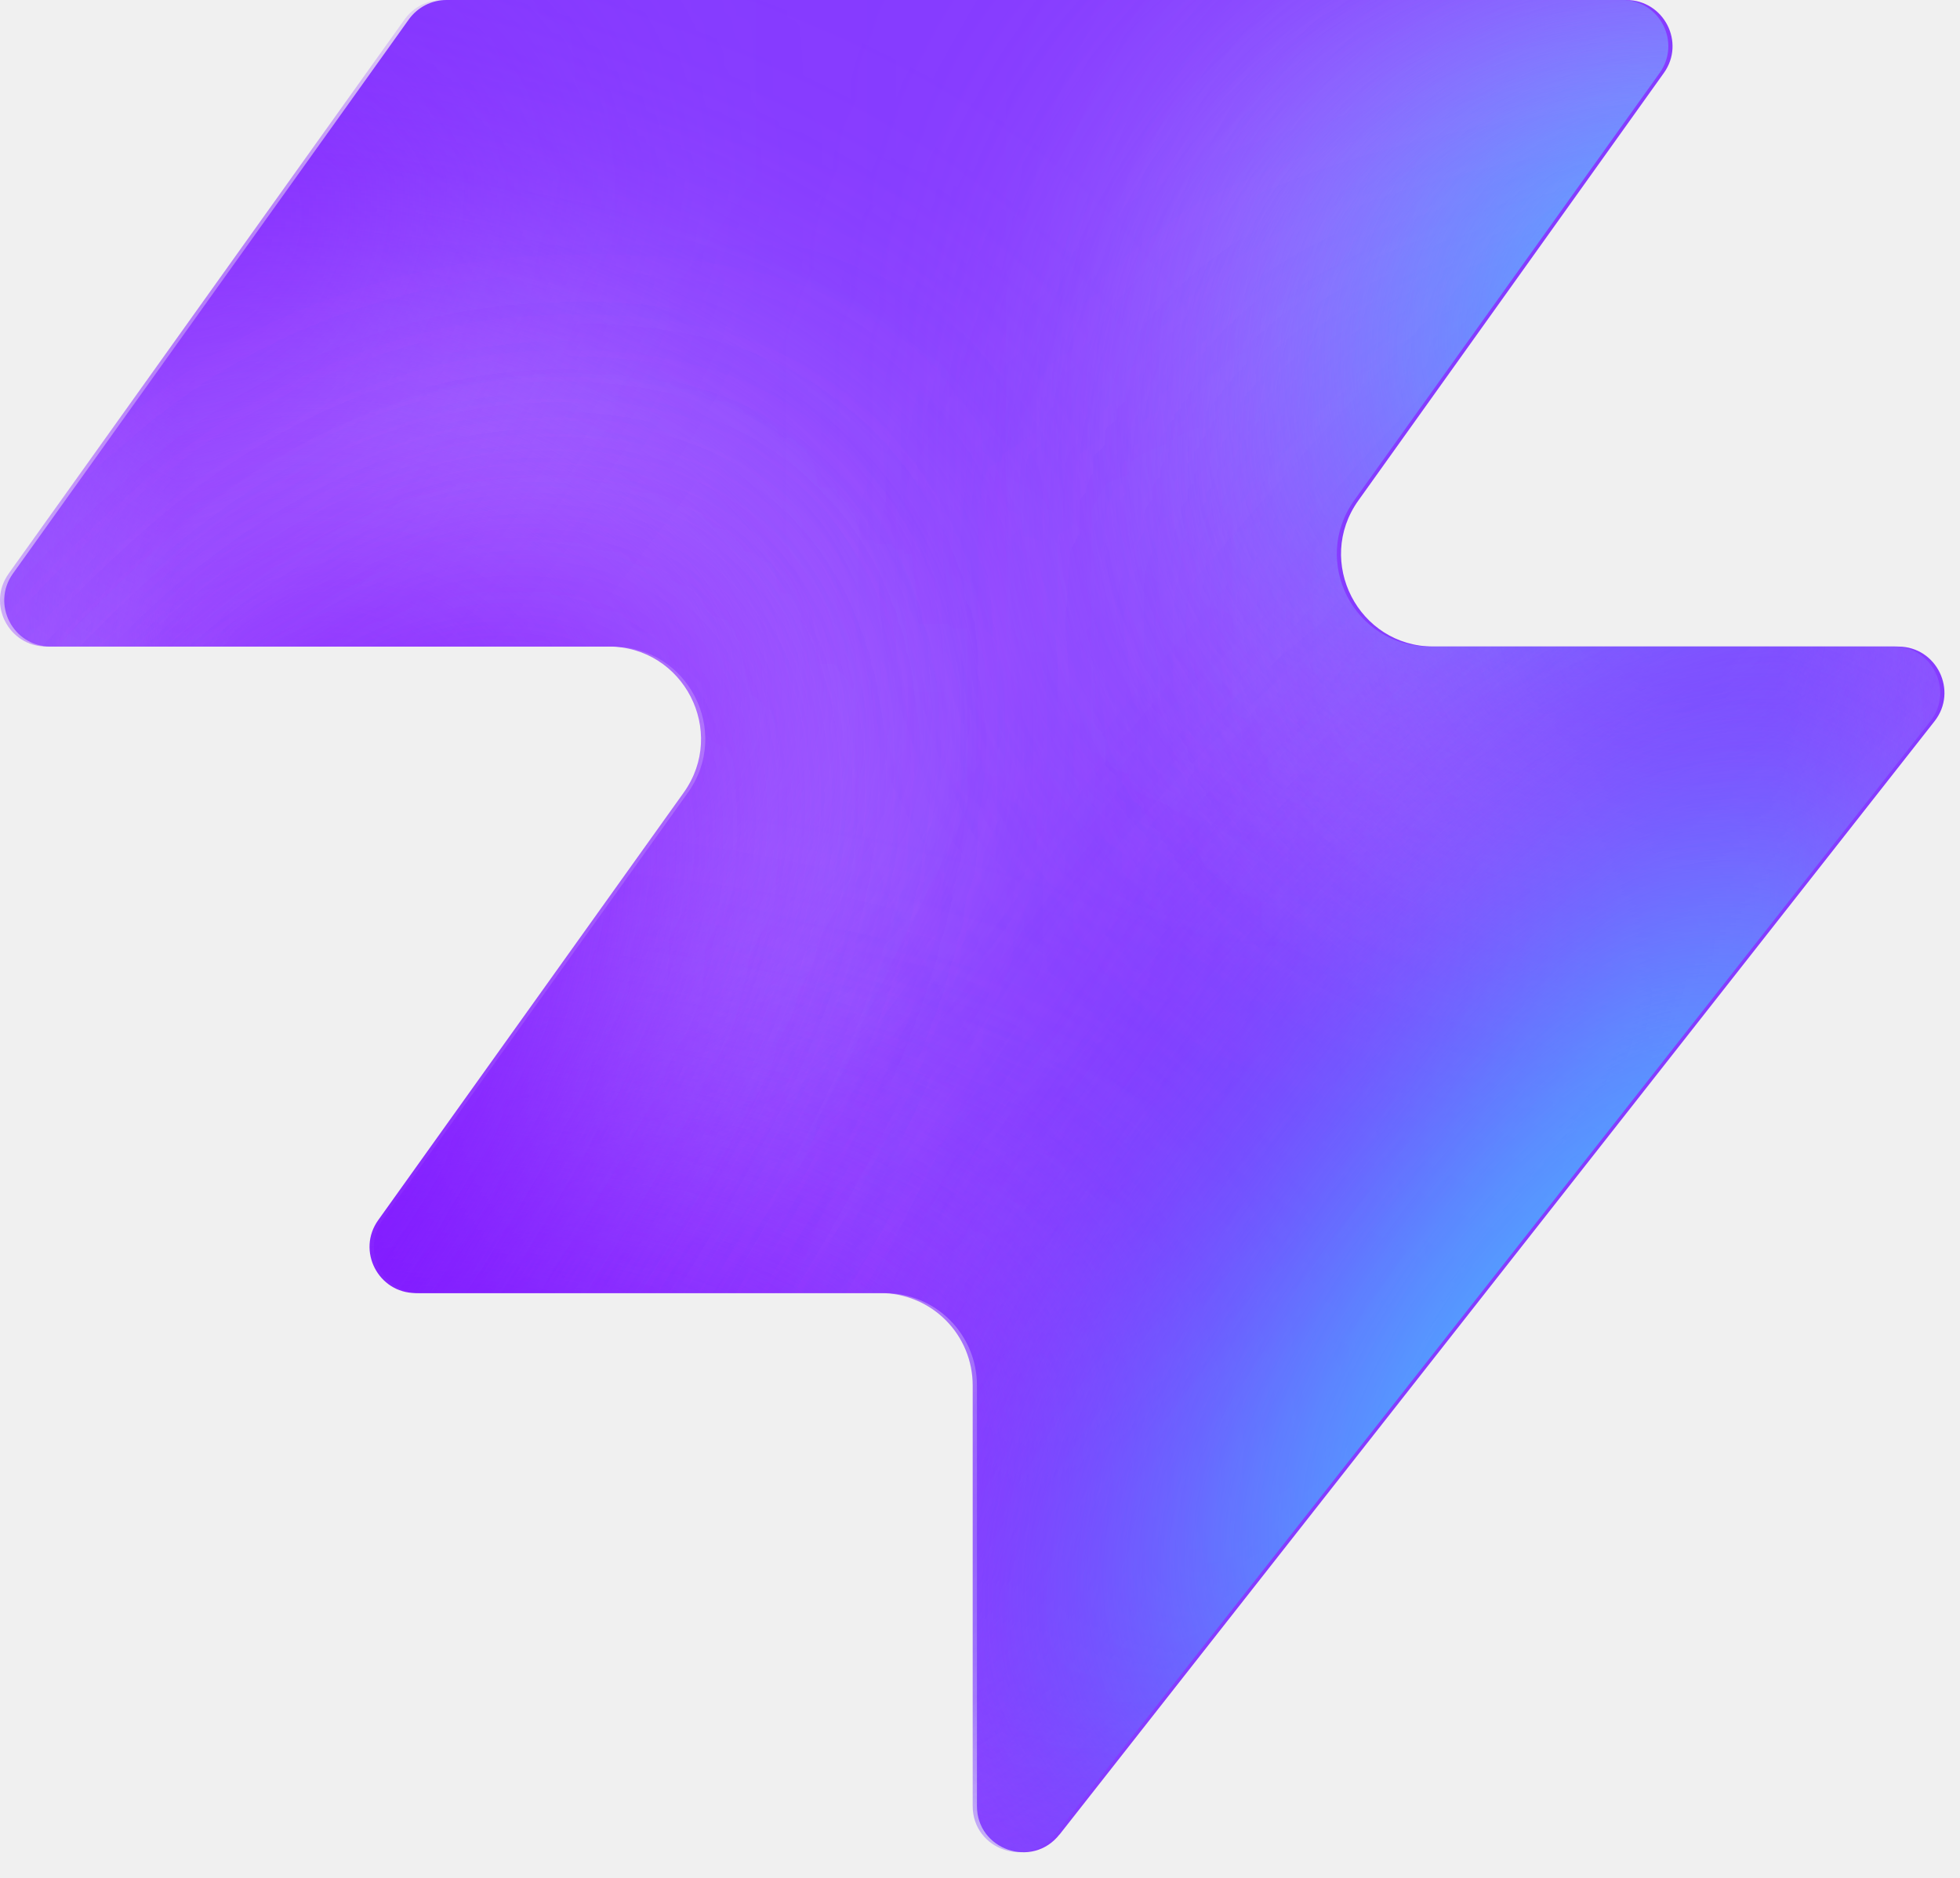
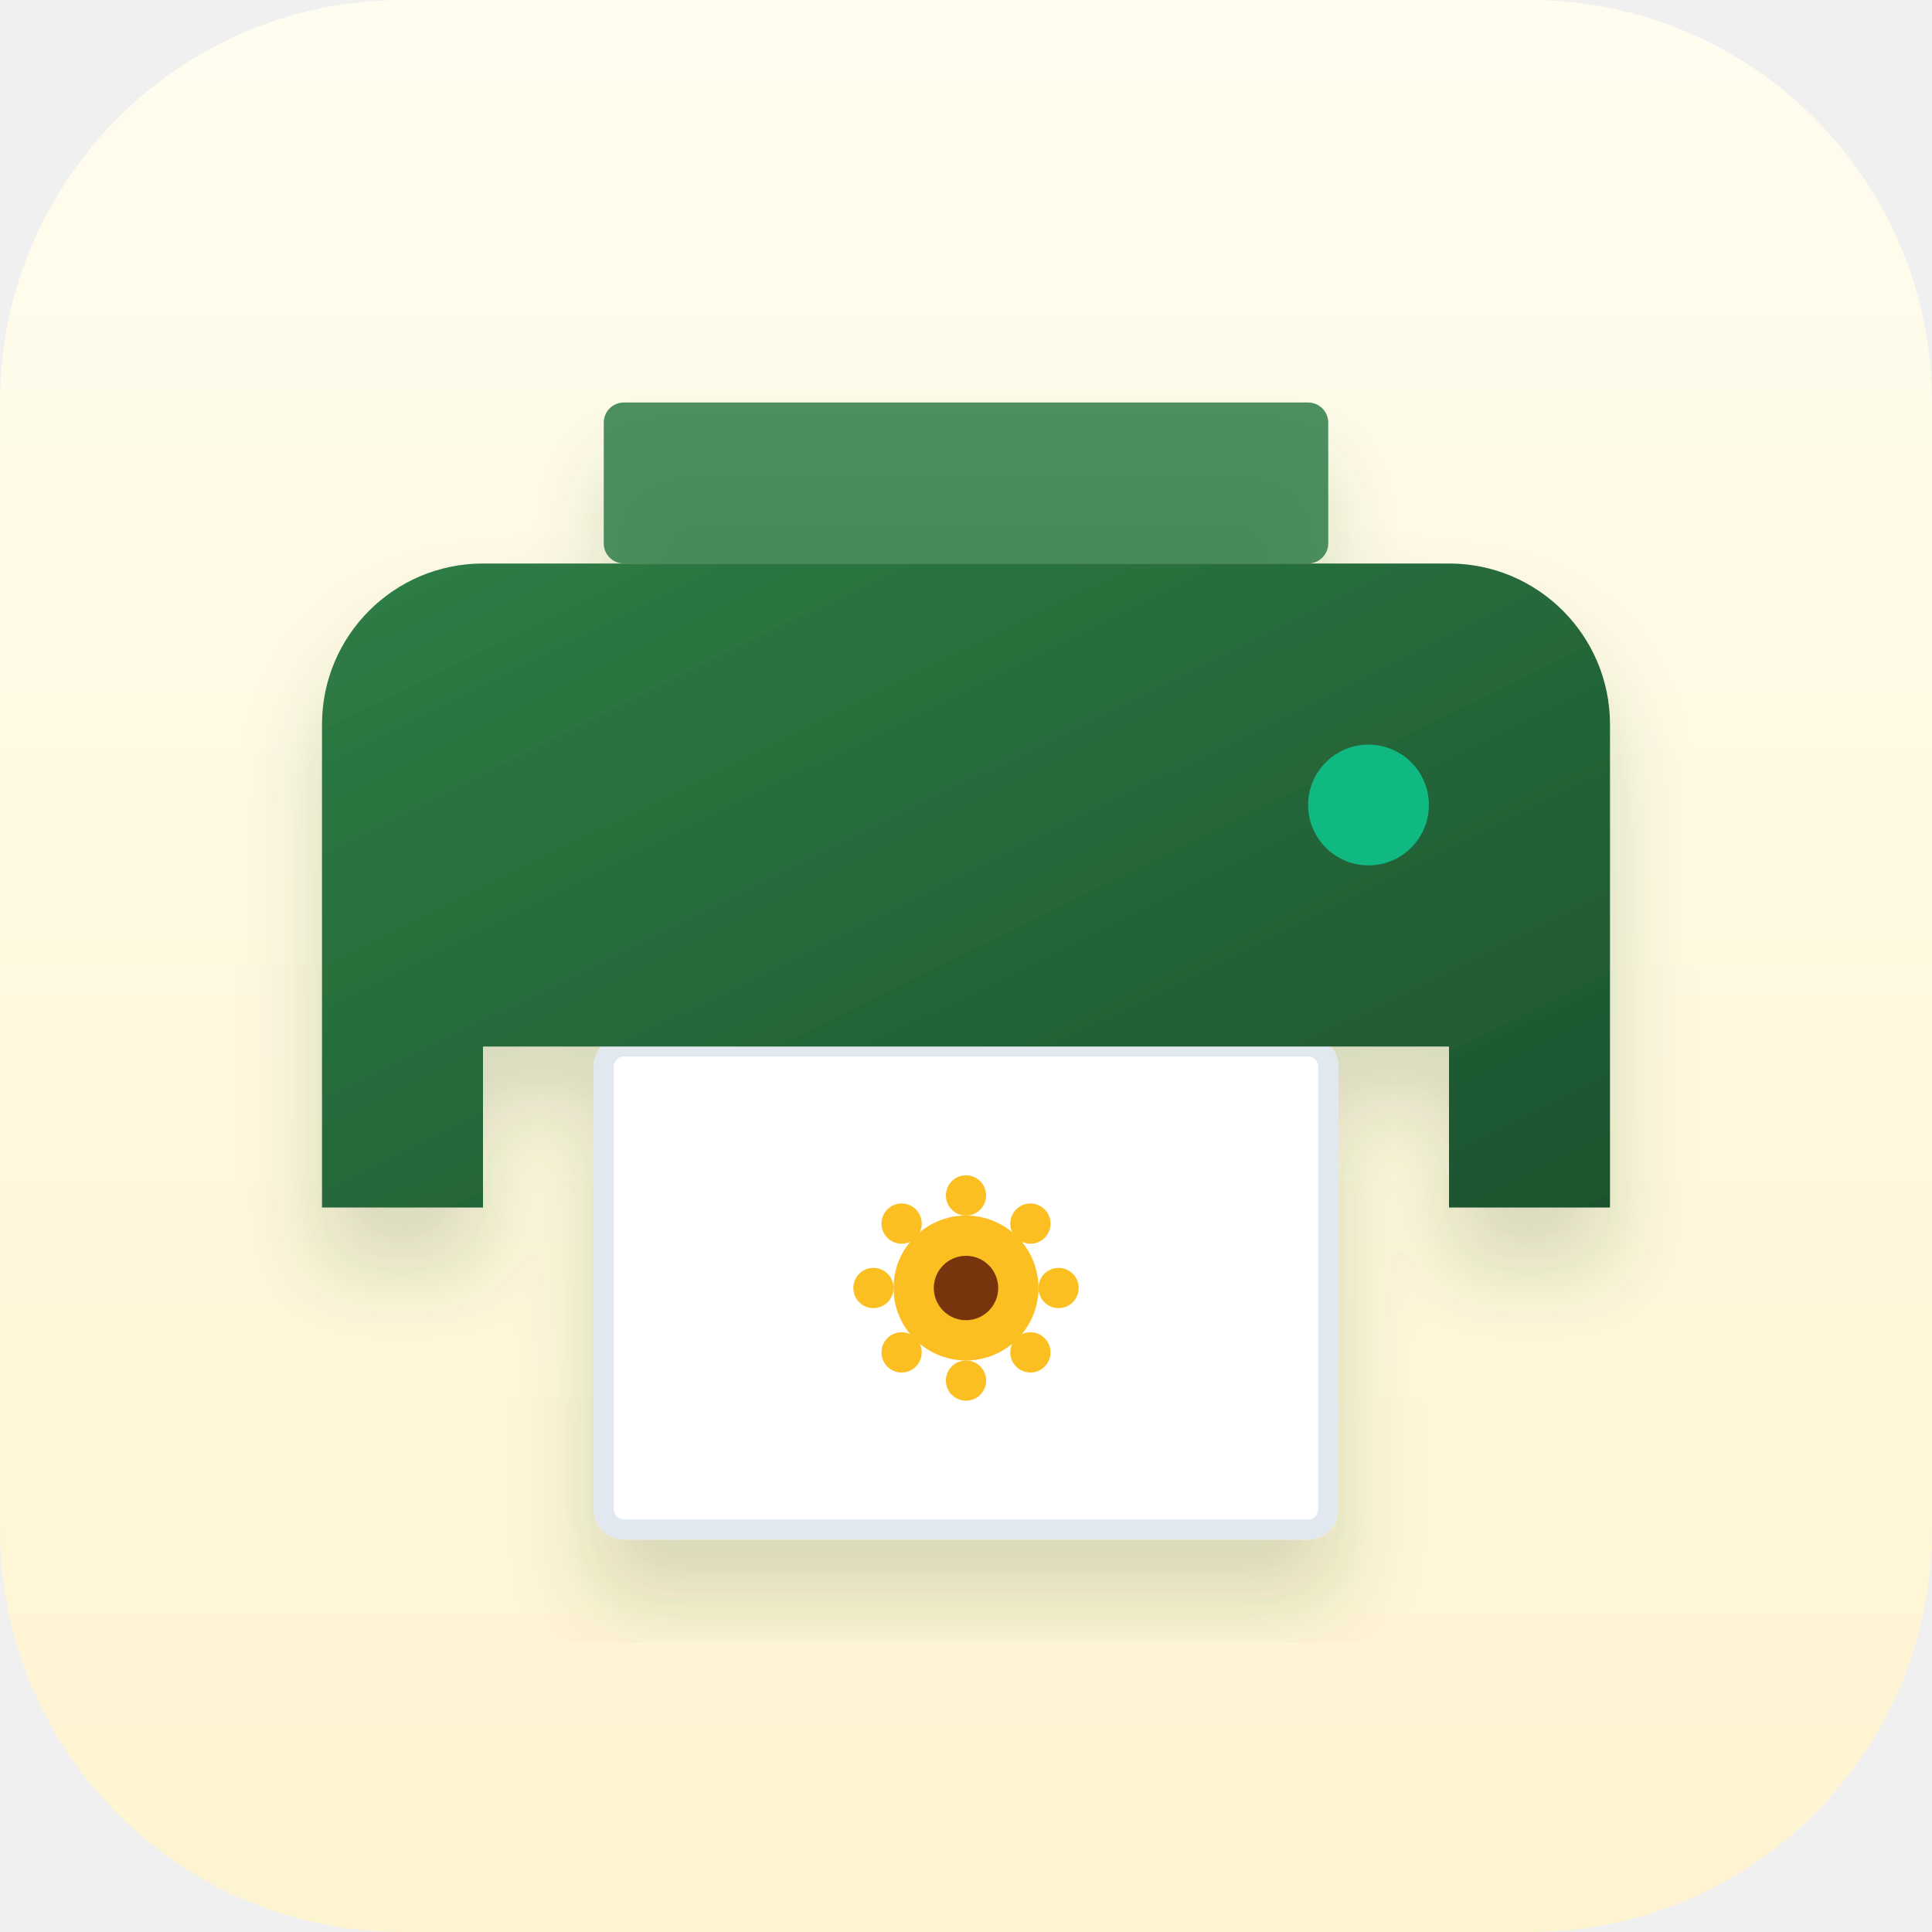
- <svg xmlns="http://www.w3.org/2000/svg" width="48" height="46" fill="none" viewBox="0 0 48 46">
-   <path fill="#863bff" d="M25.946 44.938c-.664.845-2.021.375-2.021-.698V33.937a2.26 2.26 0 0 0-2.262-2.262H10.287c-.92 0-1.456-1.04-.92-1.788l7.48-10.471c1.07-1.497 0-3.578-1.842-3.578H1.237c-.92 0-1.456-1.04-.92-1.788L10.013.474c.214-.297.556-.474.92-.474h28.894c.92 0 1.456 1.04.92 1.788l-7.48 10.471c-1.07 1.498 0 3.579 1.842 3.579h11.377c.943 0 1.473 1.088.89 1.83L25.947 44.94z" style="fill:#863bff;fill:color(display-p3 .525 .23 1);fill-opacity:1" />
-   <mask id="a" width="48" height="46" x="0" y="0" maskUnits="userSpaceOnUse" style="mask-type:alpha">
-     <path fill="#000" d="M25.842 44.938c-.664.844-2.021.375-2.021-.698V33.937a2.26 2.26 0 0 0-2.262-2.262H10.183c-.92 0-1.456-1.04-.92-1.788l7.48-10.471c1.07-1.498 0-3.579-1.842-3.579H1.133c-.92 0-1.456-1.04-.92-1.787L9.91.473c.214-.297.556-.474.92-.474h28.894c.92 0 1.456 1.04.92 1.788l-7.48 10.471c-1.07 1.498 0 3.578 1.842 3.578h11.377c.943 0 1.473 1.088.89 1.832L25.843 44.94z" style="fill:#000;fill-opacity:1" />
-   </mask>
-   <g mask="url(#a)">
-     <g filter="url(#b)">
-       <ellipse cx="5.508" cy="14.704" fill="#ede6ff" rx="5.508" ry="14.704" style="fill:#ede6ff;fill:color(display-p3 .927 .903 1);fill-opacity:1" transform="matrix(.00324 1 1 -.00324 -4.47 31.516)" />
-     </g>
-     <g filter="url(#c)">
-       <ellipse cx="10.399" cy="29.851" fill="#ede6ff" rx="10.399" ry="29.851" style="fill:#ede6ff;fill:color(display-p3 .927 .903 1);fill-opacity:1" transform="matrix(.00324 1 1 -.00324 -39.328 7.883)" />
-     </g>
-     <g filter="url(#d)">
-       <ellipse cx="5.508" cy="30.487" fill="#7e14ff" rx="5.508" ry="30.487" style="fill:#7e14ff;fill:color(display-p3 .492 .077 1);fill-opacity:1" transform="rotate(89.814 -25.913 -14.639)scale(1 -1)" />
-     </g>
-     <g filter="url(#e)">
-       <ellipse cx="5.508" cy="30.599" fill="#7e14ff" rx="5.508" ry="30.599" style="fill:#7e14ff;fill:color(display-p3 .492 .077 1);fill-opacity:1" transform="rotate(89.814 -32.644 -3.334)scale(1 -1)" />
-     </g>
-     <g filter="url(#f)">
-       <ellipse cx="5.508" cy="30.599" fill="#7e14ff" rx="5.508" ry="30.599" style="fill:#7e14ff;fill:color(display-p3 .492 .077 1);fill-opacity:1" transform="matrix(.00324 1 1 -.00324 -34.34 30.47)" />
-     </g>
-     <g filter="url(#g)">
-       <ellipse cx="14.072" cy="22.078" fill="#ede6ff" rx="14.072" ry="22.078" style="fill:#ede6ff;fill:color(display-p3 .927 .903 1);fill-opacity:1" transform="rotate(93.35 24.506 48.493)scale(-1 1)" />
-     </g>
-     <g filter="url(#h)">
-       <ellipse cx="3.47" cy="21.501" fill="#7e14ff" rx="3.47" ry="21.501" style="fill:#7e14ff;fill:color(display-p3 .492 .077 1);fill-opacity:1" transform="rotate(89.009 28.708 47.59)scale(-1 1)" />
-     </g>
-     <g filter="url(#i)">
-       <ellipse cx="3.47" cy="21.501" fill="#7e14ff" rx="3.47" ry="21.501" style="fill:#7e14ff;fill:color(display-p3 .492 .077 1);fill-opacity:1" transform="rotate(89.009 28.708 47.59)scale(-1 1)" />
-     </g>
-     <g filter="url(#j)">
-       <ellipse cx=".387" cy="8.972" fill="#7e14ff" rx="4.407" ry="29.108" style="fill:#7e14ff;fill:color(display-p3 .492 .077 1);fill-opacity:1" transform="rotate(39.51 .387 8.972)" />
-     </g>
-     <g filter="url(#k)">
-       <ellipse cx="47.523" cy="-6.092" fill="#7e14ff" rx="4.407" ry="29.108" style="fill:#7e14ff;fill:color(display-p3 .492 .077 1);fill-opacity:1" transform="rotate(37.892 47.523 -6.092)" />
-     </g>
-     <g filter="url(#l)">
-       <ellipse cx="41.412" cy="6.333" fill="#47bfff" rx="5.971" ry="9.665" style="fill:#47bfff;fill:color(display-p3 .28 .748 1);fill-opacity:1" transform="rotate(37.892 41.412 6.333)" />
-     </g>
-     <g filter="url(#m)">
-       <ellipse cx="-1.879" cy="38.332" fill="#7e14ff" rx="4.407" ry="29.108" style="fill:#7e14ff;fill:color(display-p3 .492 .077 1);fill-opacity:1" transform="rotate(37.892 -1.88 38.332)" />
-     </g>
-     <g filter="url(#n)">
-       <ellipse cx="-1.879" cy="38.332" fill="#7e14ff" rx="4.407" ry="29.108" style="fill:#7e14ff;fill:color(display-p3 .492 .077 1);fill-opacity:1" transform="rotate(37.892 -1.88 38.332)" />
-     </g>
-     <g filter="url(#o)">
-       <ellipse cx="35.651" cy="29.907" fill="#7e14ff" rx="4.407" ry="29.108" style="fill:#7e14ff;fill:color(display-p3 .492 .077 1);fill-opacity:1" transform="rotate(37.892 35.651 29.907)" />
-     </g>
-     <g filter="url(#p)">
-       <ellipse cx="38.418" cy="32.4" fill="#47bfff" rx="5.971" ry="15.297" style="fill:#47bfff;fill:color(display-p3 .28 .748 1);fill-opacity:1" transform="rotate(37.892 38.418 32.4)" />
-     </g>
-   </g>
+ <svg xmlns="http://www.w3.org/2000/svg" viewBox="0 0 48 48">
  <defs>
-     <filter id="b" width="60.045" height="41.654" x="-19.77" y="16.149" color-interpolation-filters="sRGB" filterUnits="userSpaceOnUse">
-       <feFlood flood-opacity="0" result="BackgroundImageFix" />
-       <feBlend in="SourceGraphic" in2="BackgroundImageFix" result="shape" />
-       <feGaussianBlur result="effect1_foregroundBlur_2002_17158" stdDeviation="7.659" />
-     </filter>
-     <filter id="c" width="90.34" height="51.437" x="-54.613" y="-7.533" color-interpolation-filters="sRGB" filterUnits="userSpaceOnUse">
-       <feFlood flood-opacity="0" result="BackgroundImageFix" />
-       <feBlend in="SourceGraphic" in2="BackgroundImageFix" result="shape" />
-       <feGaussianBlur result="effect1_foregroundBlur_2002_17158" stdDeviation="7.659" />
-     </filter>
-     <filter id="d" width="79.355" height="29.4" x="-49.64" y="2.03" color-interpolation-filters="sRGB" filterUnits="userSpaceOnUse">
-       <feFlood flood-opacity="0" result="BackgroundImageFix" />
-       <feBlend in="SourceGraphic" in2="BackgroundImageFix" result="shape" />
-       <feGaussianBlur result="effect1_foregroundBlur_2002_17158" stdDeviation="4.596" />
-     </filter>
-     <filter id="e" width="79.579" height="29.4" x="-45.045" y="20.029" color-interpolation-filters="sRGB" filterUnits="userSpaceOnUse">
-       <feFlood flood-opacity="0" result="BackgroundImageFix" />
-       <feBlend in="SourceGraphic" in2="BackgroundImageFix" result="shape" />
-       <feGaussianBlur result="effect1_foregroundBlur_2002_17158" stdDeviation="4.596" />
-     </filter>
-     <filter id="f" width="79.579" height="29.4" x="-43.513" y="21.178" color-interpolation-filters="sRGB" filterUnits="userSpaceOnUse">
-       <feFlood flood-opacity="0" result="BackgroundImageFix" />
-       <feBlend in="SourceGraphic" in2="BackgroundImageFix" result="shape" />
-       <feGaussianBlur result="effect1_foregroundBlur_2002_17158" stdDeviation="4.596" />
-     </filter>
-     <filter id="g" width="74.749" height="58.852" x="15.756" y="-17.901" color-interpolation-filters="sRGB" filterUnits="userSpaceOnUse">
-       <feFlood flood-opacity="0" result="BackgroundImageFix" />
-       <feBlend in="SourceGraphic" in2="BackgroundImageFix" result="shape" />
-       <feGaussianBlur result="effect1_foregroundBlur_2002_17158" stdDeviation="7.659" />
-     </filter>
-     <filter id="h" width="61.377" height="25.362" x="23.548" y="2.284" color-interpolation-filters="sRGB" filterUnits="userSpaceOnUse">
-       <feFlood flood-opacity="0" result="BackgroundImageFix" />
-       <feBlend in="SourceGraphic" in2="BackgroundImageFix" result="shape" />
-       <feGaussianBlur result="effect1_foregroundBlur_2002_17158" stdDeviation="4.596" />
-     </filter>
-     <filter id="i" width="61.377" height="25.362" x="23.548" y="2.284" color-interpolation-filters="sRGB" filterUnits="userSpaceOnUse">
-       <feFlood flood-opacity="0" result="BackgroundImageFix" />
-       <feBlend in="SourceGraphic" in2="BackgroundImageFix" result="shape" />
-       <feGaussianBlur result="effect1_foregroundBlur_2002_17158" stdDeviation="4.596" />
-     </filter>
-     <filter id="j" width="56.045" height="63.649" x="-27.636" y="-22.853" color-interpolation-filters="sRGB" filterUnits="userSpaceOnUse">
-       <feFlood flood-opacity="0" result="BackgroundImageFix" />
-       <feBlend in="SourceGraphic" in2="BackgroundImageFix" result="shape" />
-       <feGaussianBlur result="effect1_foregroundBlur_2002_17158" stdDeviation="4.596" />
-     </filter>
-     <filter id="k" width="54.814" height="64.646" x="20.116" y="-38.415" color-interpolation-filters="sRGB" filterUnits="userSpaceOnUse">
-       <feFlood flood-opacity="0" result="BackgroundImageFix" />
-       <feBlend in="SourceGraphic" in2="BackgroundImageFix" result="shape" />
-       <feGaussianBlur result="effect1_foregroundBlur_2002_17158" stdDeviation="4.596" />
-     </filter>
-     <filter id="l" width="33.541" height="35.313" x="24.641" y="-11.323" color-interpolation-filters="sRGB" filterUnits="userSpaceOnUse">
-       <feFlood flood-opacity="0" result="BackgroundImageFix" />
-       <feBlend in="SourceGraphic" in2="BackgroundImageFix" result="shape" />
-       <feGaussianBlur result="effect1_foregroundBlur_2002_17158" stdDeviation="4.596" />
-     </filter>
-     <filter id="m" width="54.814" height="64.646" x="-29.286" y="6.009" color-interpolation-filters="sRGB" filterUnits="userSpaceOnUse">
-       <feFlood flood-opacity="0" result="BackgroundImageFix" />
-       <feBlend in="SourceGraphic" in2="BackgroundImageFix" result="shape" />
-       <feGaussianBlur result="effect1_foregroundBlur_2002_17158" stdDeviation="4.596" />
-     </filter>
-     <filter id="n" width="54.814" height="64.646" x="-29.286" y="6.009" color-interpolation-filters="sRGB" filterUnits="userSpaceOnUse">
-       <feFlood flood-opacity="0" result="BackgroundImageFix" />
-       <feBlend in="SourceGraphic" in2="BackgroundImageFix" result="shape" />
-       <feGaussianBlur result="effect1_foregroundBlur_2002_17158" stdDeviation="4.596" />
-     </filter>
-     <filter id="o" width="54.814" height="64.646" x="8.244" y="-2.416" color-interpolation-filters="sRGB" filterUnits="userSpaceOnUse">
-       <feFlood flood-opacity="0" result="BackgroundImageFix" />
-       <feBlend in="SourceGraphic" in2="BackgroundImageFix" result="shape" />
-       <feGaussianBlur result="effect1_foregroundBlur_2002_17158" stdDeviation="4.596" />
-     </filter>
-     <filter id="p" width="39.409" height="43.623" x="18.713" y="10.588" color-interpolation-filters="sRGB" filterUnits="userSpaceOnUse">
-       <feFlood flood-opacity="0" result="BackgroundImageFix" />
-       <feBlend in="SourceGraphic" in2="BackgroundImageFix" result="shape" />
-       <feGaussianBlur result="effect1_foregroundBlur_2002_17158" stdDeviation="4.596" />
+     <linearGradient id="c4-grad-bg" x1="0" y1="0" x2="0" y2="1">
+       <stop offset="0%" stop-color="#FFFDF0" />
+       <stop offset="100%" stop-color="#FFF4D0" />
+     </linearGradient>
+     <linearGradient id="c4-grad-printer" x1="0" y1="0" x2="1" y2="1">
+       <stop offset="0%" stop-color="#2F7D46" />
+       <stop offset="100%" stop-color="#1C532E" />
+     </linearGradient>
+     <filter id="c4-shadow" x="-10%" y="-10%" width="120%" height="120%">
+       <feDropShadow dx="0" dy="1.5" stdDeviation="1" flood-color="#1C532E" flood-opacity="0.18" />
    </filter>
  </defs>
+   <rect x="0" y="0" width="48" height="48" fill="url(#c4-grad-bg)" rx="10" />
+   <g filter="url(#c4-shadow)">
+     <rect x="15" y="10" width="18" height="4" rx="0.5" fill="#2F7D46" opacity="0.85" />
+     <g>
+       <rect x="15" y="26" width="18" height="12" rx="0.5" fill="#FFFFFF" stroke="#E2E8F0" stroke-width="0.5" />
+       <circle cx="24" cy="32" r="1.8" fill="#FBBF24" />
+       <circle cx="24" cy="32" r="0.8" fill="#78350F" />
+       <circle cx="24" cy="29.7" r="0.5" fill="#FBBF24" />
+       <circle cx="24" cy="34.3" r="0.5" fill="#FBBF24" />
+       <circle cx="21.7" cy="32" r="0.5" fill="#FBBF24" />
+       <circle cx="26.3" cy="32" r="0.5" fill="#FBBF24" />
+       <circle cx="22.4" cy="30.4" r="0.5" fill="#FBBF24" />
+       <circle cx="25.6" cy="33.6" r="0.5" fill="#FBBF24" />
+       <circle cx="22.4" cy="33.6" r="0.5" fill="#FBBF24" />
+       <circle cx="25.6" cy="30.4" r="0.5" fill="#FBBF24" />
+     </g>
+     <path d="M 12 14 h 24 a 4 4 0 0 1 4 4 v 12 h -4 v -4 H 12 v 4 H 8 V 18 a 4 4 0 0 1 4 -4 Z" fill="url(#c4-grad-printer)" />
+   </g>
+   <circle cx="34" cy="20" r="1.5" fill="#10B981" />
</svg>
